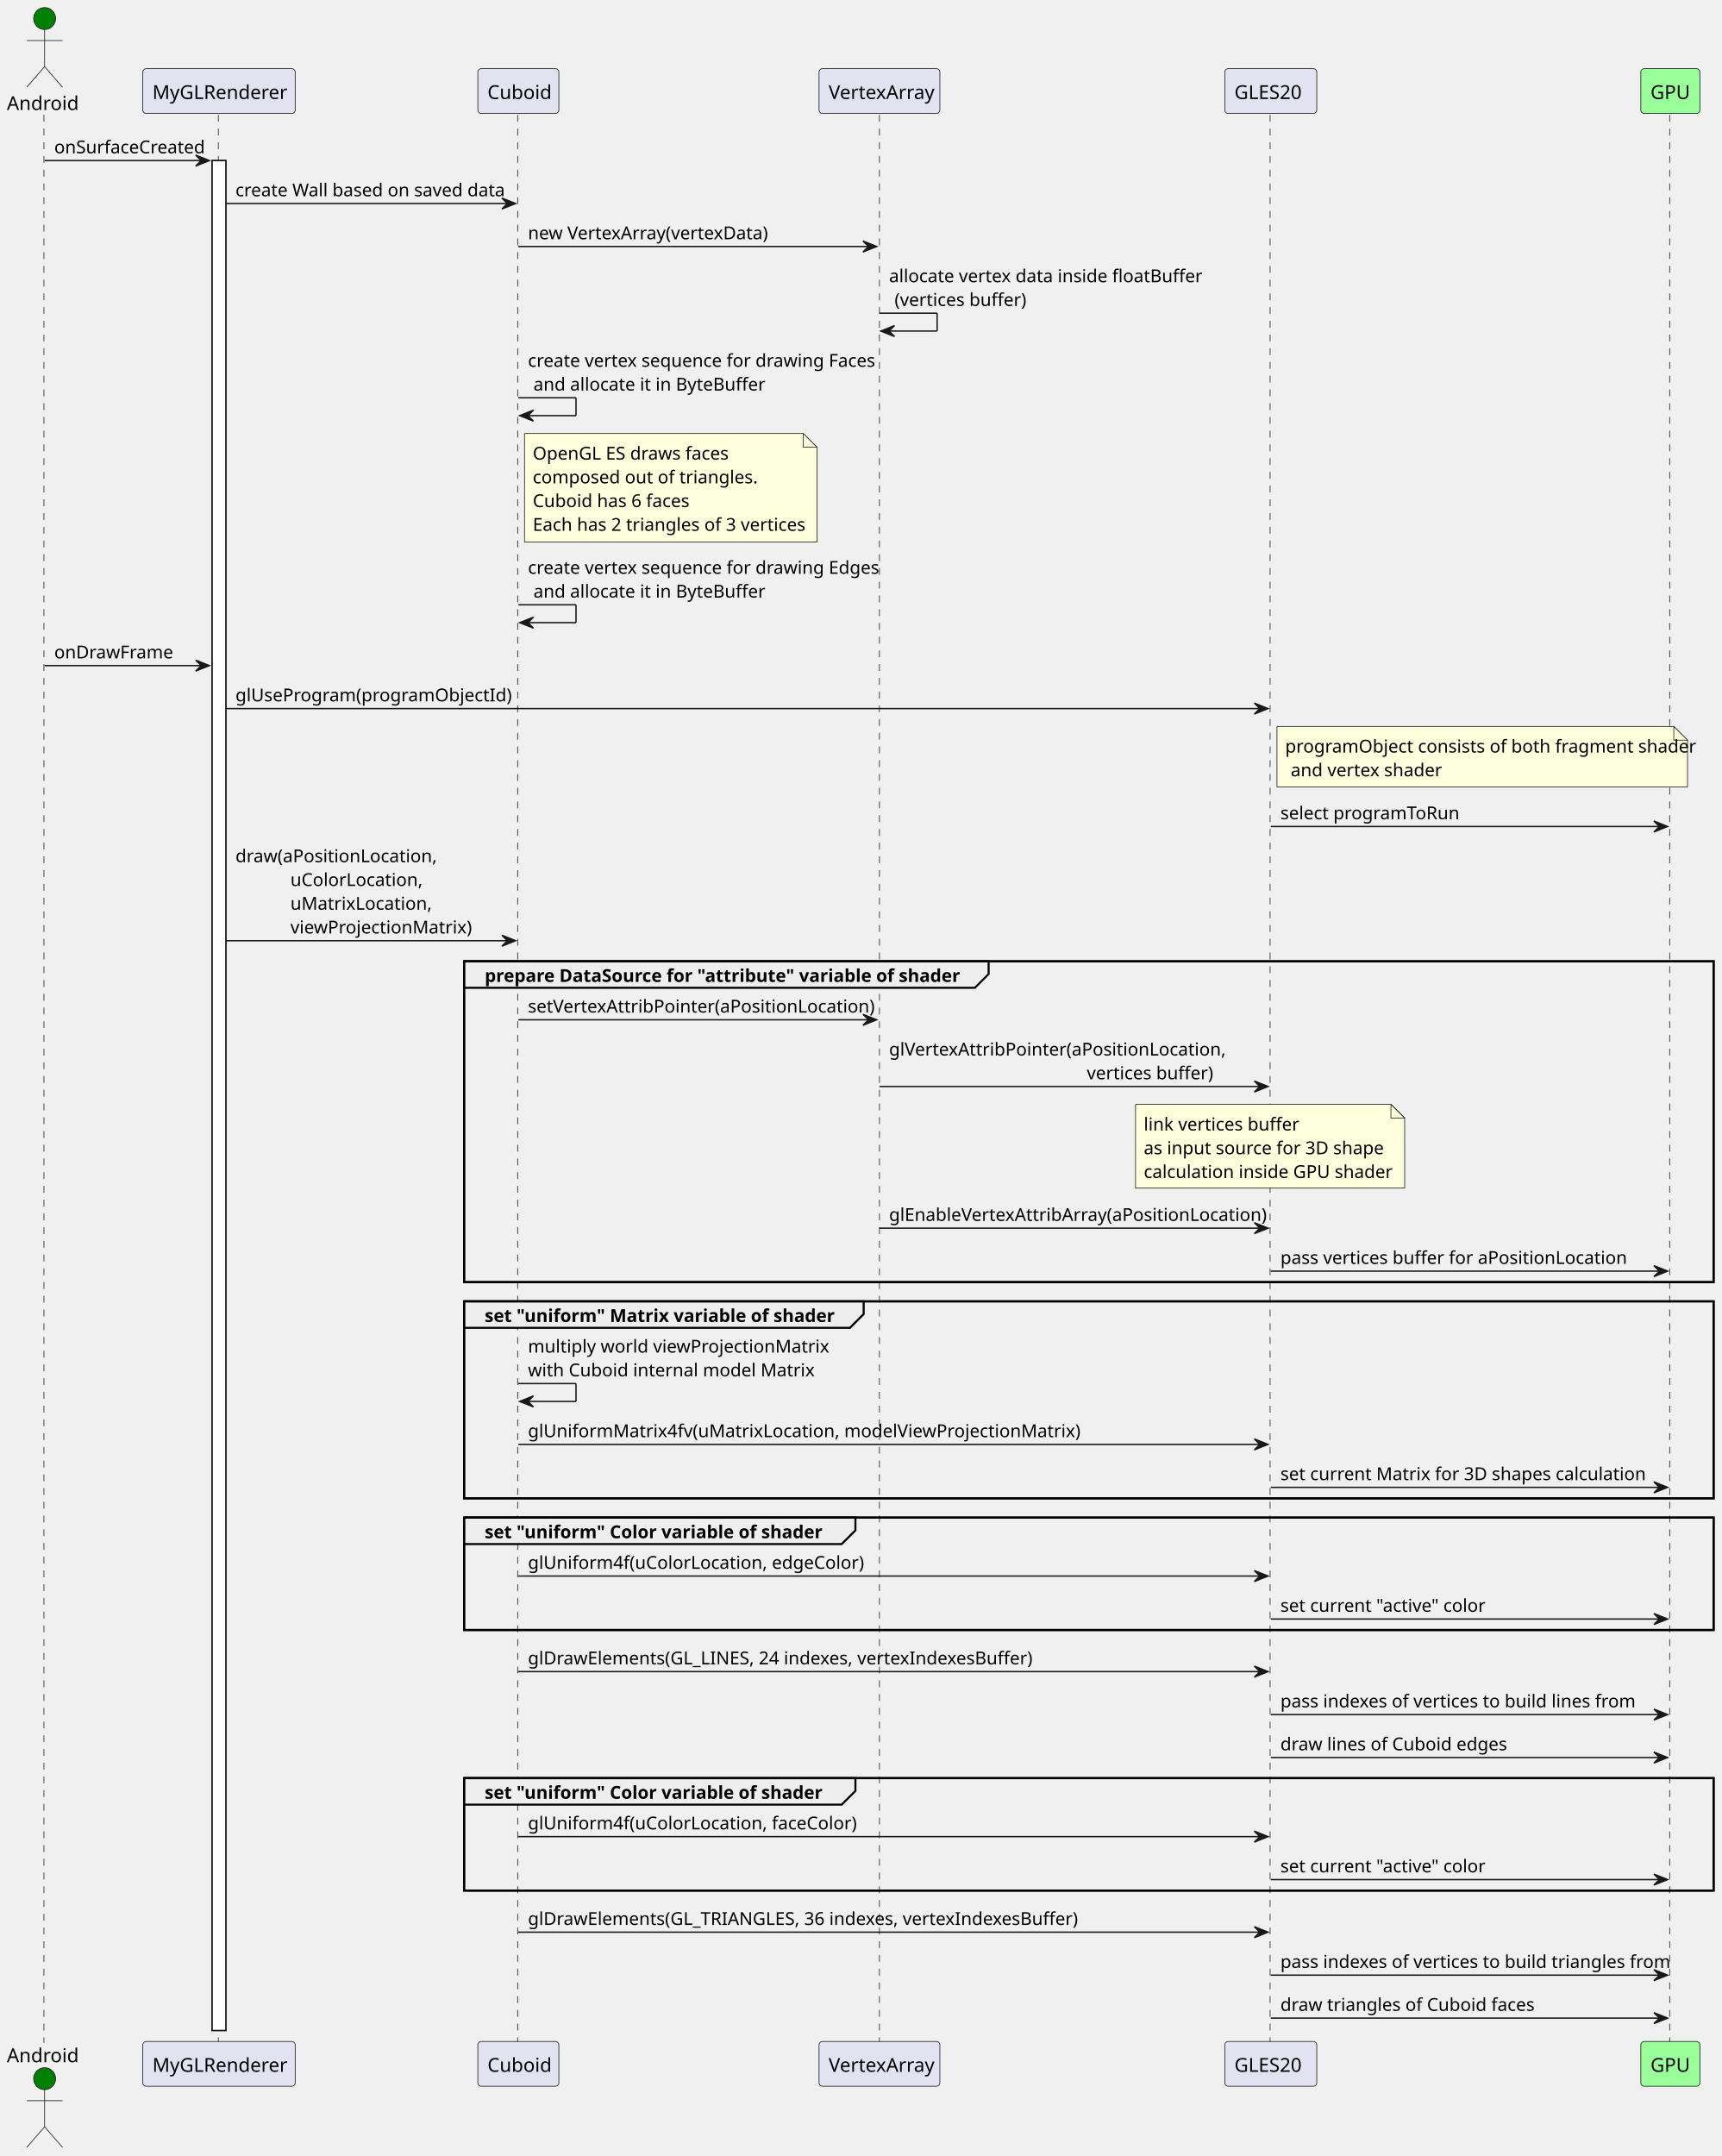
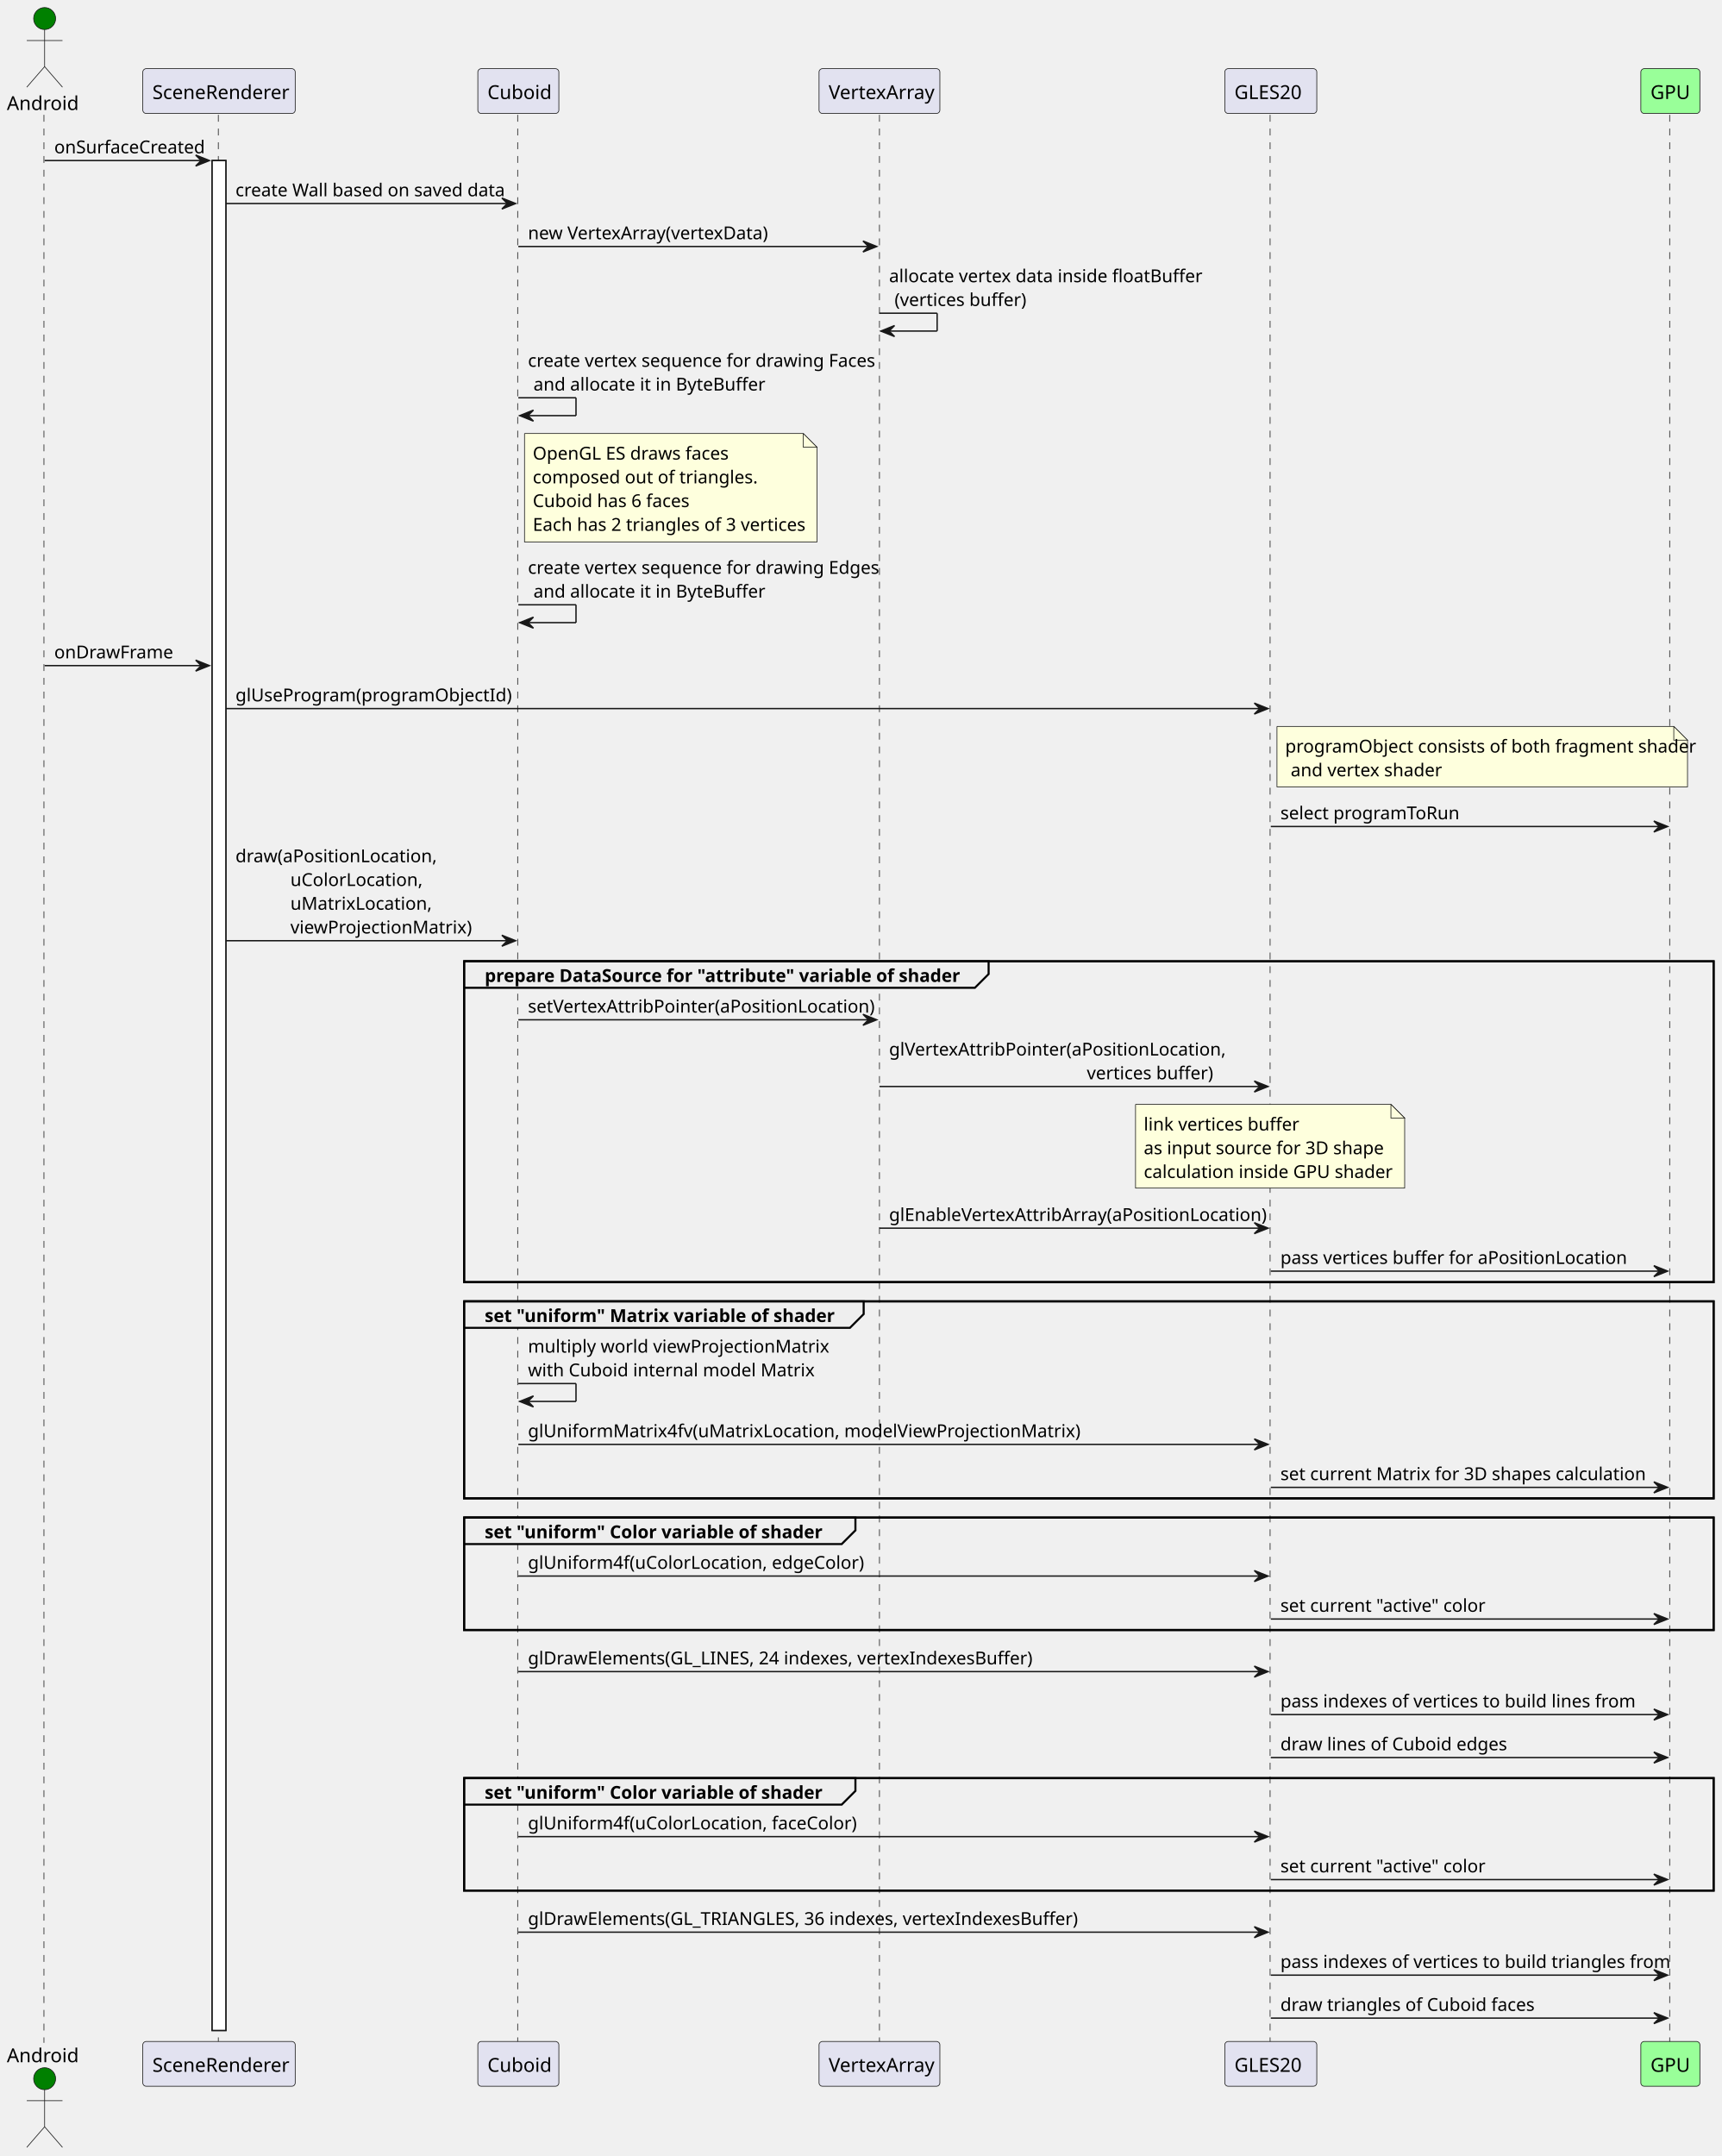
<svg xmlns="http://www.w3.org/2000/svg" contentStyleType="text/css" height="1570px" preserveAspectRatio="none" style="width:1254px;height:1570px;background:#FFFFFF;" version="1.1" viewBox="0 0 1254 1570" width="1254px" zoomAndPan="magnify">
  <defs />
  <g>
    <rect fill="#FFFFFF" height="1361.678" style="stroke:#181818;stroke-width:1.0;" width="10" x="154.5" y="116.912" />
    <rect fill="none" height="233.619" style="stroke:#000000;stroke-width:1.5;" width="910" x="338" y="700.023" />
    <rect fill="none" height="143.455" style="stroke:#000000;stroke-width:1.5;" width="910" x="338" y="947.643" />
    <rect fill="none" height="81.873" style="stroke:#000000;stroke-width:1.5;" width="910" x="338" y="1105.098" />
    <rect fill="none" height="81.873" style="stroke:#000000;stroke-width:1.5;" width="910" x="338" y="1294.844" />
    <line style="stroke:#181818;stroke-width:0.5;stroke-dasharray:5.0,5.0;" x1="32" x2="32" y1="83.621" y2="1487.59" />
    <line style="stroke:#181818;stroke-width:0.5;stroke-dasharray:5.0,5.0;" x1="159" x2="159" y1="83.621" y2="1487.59" />
    <line style="stroke:#181818;stroke-width:0.5;stroke-dasharray:5.0,5.0;" x1="377" x2="377" y1="83.621" y2="1487.59" />
    <line style="stroke:#181818;stroke-width:0.5;stroke-dasharray:5.0,5.0;" x1="640.5" x2="640.5" y1="83.621" y2="1487.59" />
    <line style="stroke:#181818;stroke-width:0.5;stroke-dasharray:5.0,5.0;" x1="925" x2="925" y1="83.621" y2="1487.59" />
    <line style="stroke:#181818;stroke-width:0.5;stroke-dasharray:5.0,5.0;" x1="1216" x2="1216" y1="83.621" y2="1487.59" />
    <text fill="#000000" font-family="sans-serif" font-size="14" lengthAdjust="spacing" textLength="49" x="5" y="80.107">Android</text>
    <ellipse cx="32.5" cy="13.5" fill="#008000" rx="8" ry="8" style="stroke:#181818;stroke-width:0.5;" />
    <path d="M32.5,21.5 L32.5,48.5 M19.5,29.5 L45.5,29.5 M32.5,48.5 L19.5,63.5 M32.5,48.5 L45.5,63.5 " fill="none" style="stroke:#181818;stroke-width:0.5;" />
    <text fill="#000000" font-family="sans-serif" font-size="14" lengthAdjust="spacing" textLength="49" x="5" y="1501.697">Android</text>
    <ellipse cx="32.5" cy="1513.711" fill="#008000" rx="8" ry="8" style="stroke:#181818;stroke-width:0.5;" />
    <path d="M32.5,1521.711 L32.5,1548.711 M19.5,1529.711 L45.5,1529.711 M32.5,1548.711 L19.5,1563.711 M32.5,1548.711 L45.5,1563.711 " fill="none" style="stroke:#181818;stroke-width:0.5;" />
    <rect fill="#E2E2F0" height="32.621" rx="2.5" ry="2.5" style="stroke:#181818;stroke-width:0.5;" width="111" x="104" y="50" />
-     <text fill="#000000" font-family="sans-serif" font-size="14" lengthAdjust="spacing" textLength="97" x="111" y="72.107">MyGLRenderer</text>
+     <text fill="#000000" font-family="sans-serif" font-size="14" lengthAdjust="spacing" textLength="97" x="111" y="72.107">SceneRenderer</text>
    <rect fill="#E2E2F0" height="32.621" rx="2.5" ry="2.5" style="stroke:#181818;stroke-width:0.5;" width="111" x="104" y="1486.59" />
-     <text fill="#000000" font-family="sans-serif" font-size="14" lengthAdjust="spacing" textLength="97" x="111" y="1508.697">MyGLRenderer</text>
+     <text fill="#000000" font-family="sans-serif" font-size="14" lengthAdjust="spacing" textLength="97" x="111" y="1508.697">SceneRenderer</text>
    <rect fill="#E2E2F0" height="32.621" rx="2.5" ry="2.5" style="stroke:#181818;stroke-width:0.5;" width="59" x="348" y="50" />
    <text fill="#000000" font-family="sans-serif" font-size="14" lengthAdjust="spacing" textLength="45" x="355" y="72.107">Cuboid</text>
    <rect fill="#E2E2F0" height="32.621" rx="2.5" ry="2.5" style="stroke:#181818;stroke-width:0.5;" width="59" x="348" y="1486.59" />
    <text fill="#000000" font-family="sans-serif" font-size="14" lengthAdjust="spacing" textLength="45" x="355" y="1508.697">Cuboid</text>
    <rect fill="#E2E2F0" height="32.621" rx="2.5" ry="2.5" style="stroke:#181818;stroke-width:0.5;" width="88" x="596.5" y="50" />
    <text fill="#000000" font-family="sans-serif" font-size="14" lengthAdjust="spacing" textLength="74" x="603.5" y="72.107">VertexArray</text>
    <rect fill="#E2E2F0" height="32.621" rx="2.5" ry="2.5" style="stroke:#181818;stroke-width:0.5;" width="88" x="596.5" y="1486.59" />
    <text fill="#000000" font-family="sans-serif" font-size="14" lengthAdjust="spacing" textLength="74" x="603.5" y="1508.697">VertexArray</text>
    <rect fill="#E2E2F0" height="32.621" rx="2.5" ry="2.5" style="stroke:#181818;stroke-width:0.5;" width="67" x="892" y="50" />
    <text fill="#000000" font-family="sans-serif" font-size="14" lengthAdjust="spacing" textLength="53" x="899" y="72.107">GLES20</text>
    <rect fill="#E2E2F0" height="32.621" rx="2.5" ry="2.5" style="stroke:#181818;stroke-width:0.5;" width="67" x="892" y="1486.59" />
    <text fill="#000000" font-family="sans-serif" font-size="14" lengthAdjust="spacing" textLength="53" x="899" y="1508.697">GLES20</text>
    <rect fill="#99FF99" height="32.621" rx="2.5" ry="2.5" style="stroke:#181818;stroke-width:0.5;" width="43" x="1195" y="50" />
    <text fill="#000000" font-family="sans-serif" font-size="14" lengthAdjust="spacing" textLength="29" x="1202" y="72.107">GPU</text>
    <rect fill="#99FF99" height="32.621" rx="2.5" ry="2.5" style="stroke:#181818;stroke-width:0.5;" width="43" x="1195" y="1486.59" />
    <text fill="#000000" font-family="sans-serif" font-size="14" lengthAdjust="spacing" textLength="29" x="1202" y="1508.697">GPU</text>
    <rect fill="#FFFFFF" height="1361.678" style="stroke:#181818;stroke-width:1.0;" width="10" x="154.5" y="116.912" />
    <polygon fill="#181818" points="142.5,112.912,152.5,116.912,142.5,120.912,146.5,116.912" style="stroke:#181818;stroke-width:1.0;" />
    <line style="stroke:#181818;stroke-width:1.0;" x1="32.5" x2="148.5" y1="116.912" y2="116.912" />
    <text fill="#000000" font-family="sans-serif" font-size="13" lengthAdjust="spacing" textLength="103" x="39.5" y="111.649">onSurfaceCreated</text>
    <polygon fill="#181818" points="365.5,144.203,375.5,148.203,365.5,152.203,369.5,148.203" style="stroke:#181818;stroke-width:1.0;" />
    <line style="stroke:#181818;stroke-width:1.0;" x1="164.5" x2="371.5" y1="148.203" y2="148.203" />
    <text fill="#000000" font-family="sans-serif" font-size="13" lengthAdjust="spacing" textLength="189" x="171.5" y="142.94">create Wall based on saved data</text>
    <polygon fill="#181818" points="628.5,175.494,638.5,179.494,628.5,183.494,632.5,179.494" style="stroke:#181818;stroke-width:1.0;" />
    <line style="stroke:#181818;stroke-width:1.0;" x1="377.5" x2="634.5" y1="179.494" y2="179.494" />
    <text fill="#000000" font-family="sans-serif" font-size="13" lengthAdjust="spacing" textLength="165" x="384.5" y="174.231">new VertexArray(vertexData)</text>
    <line style="stroke:#181818;stroke-width:1.0;" x1="640.5" x2="682.5" y1="228.076" y2="228.076" />
    <line style="stroke:#181818;stroke-width:1.0;" x1="682.5" x2="682.5" y1="228.076" y2="241.076" />
    <line style="stroke:#181818;stroke-width:1.0;" x1="641.5" x2="682.5" y1="241.076" y2="241.076" />
    <polygon fill="#181818" points="651.5,237.076,641.5,241.076,651.5,245.076,647.5,241.076" style="stroke:#181818;stroke-width:1.0;" />
    <text fill="#000000" font-family="sans-serif" font-size="13" lengthAdjust="spacing" textLength="211" x="647.5" y="205.523">allocate vertex data inside floatBuffer</text>
    <text fill="#000000" font-family="sans-serif" font-size="13" lengthAdjust="spacing" textLength="87" x="651.5" y="222.814">(vertices buffer)</text>
    <line style="stroke:#181818;stroke-width:1.0;" x1="377.5" x2="419.5" y1="289.658" y2="289.658" />
    <line style="stroke:#181818;stroke-width:1.0;" x1="419.5" x2="419.5" y1="289.658" y2="302.658" />
    <line style="stroke:#181818;stroke-width:1.0;" x1="378.5" x2="419.5" y1="302.658" y2="302.658" />
    <polygon fill="#181818" points="388.5,298.658,378.5,302.658,388.5,306.658,384.5,302.658" style="stroke:#181818;stroke-width:1.0;" />
    <text fill="#000000" font-family="sans-serif" font-size="13" lengthAdjust="spacing" textLength="244" x="384.5" y="267.104">create vertex sequence  for drawing Faces</text>
    <text fill="#000000" font-family="sans-serif" font-size="13" lengthAdjust="spacing" textLength="159" x="388.5" y="284.396">and allocate it in ByteBuffer</text>
    <path d="M382,315.658 L382,394.658 L595,394.658 L595,325.658 L585,315.658 L382,315.658 " fill="#FEFFDD" style="stroke:#181818;stroke-width:0.5;" />
    <path d="M585,315.658 L585,325.658 L595,325.658 L585,315.658 " fill="#FEFFDD" style="stroke:#181818;stroke-width:0.5;" />
    <text fill="#000000" font-family="sans-serif" font-size="13" lengthAdjust="spacing" textLength="143" x="388" y="334.687">OpenGL ES draws faces</text>
    <text fill="#000000" font-family="sans-serif" font-size="13" lengthAdjust="spacing" textLength="153" x="388" y="351.978">composed out of triangles.</text>
    <text fill="#000000" font-family="sans-serif" font-size="13" lengthAdjust="spacing" textLength="111" x="388" y="369.269">Cuboid has 6 faces</text>
    <text fill="#000000" font-family="sans-serif" font-size="13" lengthAdjust="spacing" textLength="192" x="388" y="386.56">Each has 2 triangles of 3 vertices</text>
    <line style="stroke:#181818;stroke-width:1.0;" x1="377.5" x2="419.5" y1="440.404" y2="440.404" />
    <line style="stroke:#181818;stroke-width:1.0;" x1="419.5" x2="419.5" y1="440.404" y2="453.404" />
    <line style="stroke:#181818;stroke-width:1.0;" x1="378.5" x2="419.5" y1="453.404" y2="453.404" />
    <polygon fill="#181818" points="388.5,449.404,378.5,453.404,388.5,457.404,384.5,453.404" style="stroke:#181818;stroke-width:1.0;" />
    <text fill="#000000" font-family="sans-serif" font-size="13" lengthAdjust="spacing" textLength="241" x="384.5" y="417.851">create vertex sequence for drawing Edges</text>
    <text fill="#000000" font-family="sans-serif" font-size="13" lengthAdjust="spacing" textLength="159" x="388.5" y="435.142">and allocate it in ByteBuffer</text>
    <polygon fill="#181818" points="142.5,480.695,152.5,484.695,142.5,488.695,146.5,484.695" style="stroke:#181818;stroke-width:1.0;" />
    <line style="stroke:#181818;stroke-width:1.0;" x1="32.5" x2="148.5" y1="484.695" y2="484.695" />
    <text fill="#000000" font-family="sans-serif" font-size="13" lengthAdjust="spacing" textLength="80" x="39.5" y="479.433">onDrawFrame</text>
    <polygon fill="#181818" points="913.5,511.986,923.5,515.986,913.5,519.986,917.5,515.986" style="stroke:#181818;stroke-width:1.0;" />
    <line style="stroke:#181818;stroke-width:1.0;" x1="164.5" x2="919.5" y1="515.986" y2="515.986" />
    <text fill="#000000" font-family="sans-serif" font-size="13" lengthAdjust="spacing" textLength="185" x="171.5" y="510.724">glUseProgram(programObjectId)</text>
    <path d="M930,528.986 L930,572.986 L1229,572.986 L1229,538.986 L1219,528.986 L930,528.986 " fill="#FEFFDD" style="stroke:#181818;stroke-width:0.5;" />
    <path d="M1219,528.986 L1219,538.986 L1229,538.986 L1219,528.986 " fill="#FEFFDD" style="stroke:#181818;stroke-width:0.5;" />
    <text fill="#000000" font-family="sans-serif" font-size="13" lengthAdjust="spacing" textLength="278" x="936" y="548.015">programObject consists of both fragment shader</text>
    <text fill="#000000" font-family="sans-serif" font-size="13" lengthAdjust="spacing" textLength="102" x="940" y="565.306">and vertex shader</text>
    <polygon fill="#181818" points="1204.5,597.859,1214.5,601.859,1204.5,605.859,1208.5,601.859" style="stroke:#181818;stroke-width:1.0;" />
    <line style="stroke:#181818;stroke-width:1.0;" x1="925.5" x2="1210.5" y1="601.859" y2="601.859" />
    <text fill="#000000" font-family="sans-serif" font-size="13" lengthAdjust="spacing" textLength="123" x="932.5" y="596.597">select programToRun</text>
    <polygon fill="#181818" points="365.5,681.023,375.5,685.023,365.5,689.023,369.5,685.023" style="stroke:#181818;stroke-width:1.0;" />
    <line style="stroke:#181818;stroke-width:1.0;" x1="164.5" x2="371.5" y1="685.023" y2="685.023" />
    <text fill="#000000" font-family="sans-serif" font-size="13" lengthAdjust="spacing" textLength="138" x="171.5" y="627.888">draw(aPositionLocation,</text>
    <text fill="#000000" font-family="sans-serif" font-size="13" lengthAdjust="spacing" textLength="90" x="211.5" y="645.179">uColorLocation,</text>
    <text fill="#000000" font-family="sans-serif" font-size="13" lengthAdjust="spacing" textLength="96" x="211.5" y="662.47">uMatrixLocation,</text>
    <text fill="#000000" font-family="sans-serif" font-size="13" lengthAdjust="spacing" textLength="122" x="211.5" y="679.761">viewProjectionMatrix)</text>
    <path d="M338,700.023 L720,700.023 L720,709.314 L710,719.314 L338,719.314 L338,700.023 " fill="#EEEEEE" style="stroke:#000000;stroke-width:1.5;" />
    <rect fill="none" height="233.619" style="stroke:#000000;stroke-width:1.5;" width="910" x="338" y="700.023" />
    <text fill="#000000" font-family="sans-serif" font-size="13" font-weight="bold" lengthAdjust="spacing" textLength="337" x="353" y="715.052">prepare DataSource for "attribute" variable of shader</text>
    <polygon fill="#181818" points="628.5,738.606,638.5,742.606,628.5,746.606,632.5,742.606" style="stroke:#181818;stroke-width:1.0;" />
    <line style="stroke:#181818;stroke-width:1.0;" x1="377.5" x2="634.5" y1="742.606" y2="742.606" />
    <text fill="#000000" font-family="sans-serif" font-size="13" lengthAdjust="spacing" textLength="239" x="384.5" y="737.343">setVertexAttribPointer(aPositionLocation)</text>
    <polygon fill="#181818" points="913.5,787.188,923.5,791.188,913.5,795.188,917.5,791.188" style="stroke:#181818;stroke-width:1.0;" />
    <line style="stroke:#181818;stroke-width:1.0;" x1="640.5" x2="919.5" y1="791.188" y2="791.188" />
    <text fill="#000000" font-family="sans-serif" font-size="13" lengthAdjust="spacing" textLength="231" x="647.5" y="768.634">glVertexAttribPointer(aPositionLocation,</text>
    <text fill="#000000" font-family="sans-serif" font-size="13" lengthAdjust="spacing" textLength="83" x="791.5" y="785.925">vertices buffer)</text>
    <path d="M827,804.188 L827,865.188 L1023,865.188 L1023,814.188 L1013,804.188 L827,804.188 " fill="#FEFFDD" style="stroke:#181818;stroke-width:0.5;" />
    <path d="M1013,804.188 L1013,814.188 L1023,814.188 L1013,804.188 " fill="#FEFFDD" style="stroke:#181818;stroke-width:0.5;" />
    <text fill="#000000" font-family="sans-serif" font-size="13" lengthAdjust="spacing" textLength="103" x="833" y="823.216">link vertices buffer</text>
    <text fill="#000000" font-family="sans-serif" font-size="13" lengthAdjust="spacing" textLength="166" x="833" y="840.507">as input source for 3D shape</text>
    <text fill="#000000" font-family="sans-serif" font-size="13" lengthAdjust="spacing" textLength="175" x="833" y="857.798">calculation inside GPU shader</text>
    <polygon fill="#181818" points="913.5,890.352,923.5,894.352,913.5,898.352,917.5,894.352" style="stroke:#181818;stroke-width:1.0;" />
    <line style="stroke:#181818;stroke-width:1.0;" x1="640.5" x2="919.5" y1="894.352" y2="894.352" />
    <text fill="#000000" font-family="sans-serif" font-size="13" lengthAdjust="spacing" textLength="261" x="647.5" y="889.089">glEnableVertexAttribArray(aPositionLocation)</text>
    <polygon fill="#181818" points="1204.5,921.643,1214.5,925.643,1204.5,929.643,1208.5,925.643" style="stroke:#181818;stroke-width:1.0;" />
    <line style="stroke:#181818;stroke-width:1.0;" x1="925.5" x2="1210.5" y1="925.643" y2="925.643" />
    <text fill="#000000" font-family="sans-serif" font-size="13" lengthAdjust="spacing" textLength="236" x="932.5" y="920.38">pass vertices buffer for aPositionLocation</text>
    <path d="M338,947.643 L629,947.643 L629,956.934 L619,966.934 L338,966.934 L338,947.643 " fill="#EEEEEE" style="stroke:#000000;stroke-width:1.5;" />
    <rect fill="none" height="143.455" style="stroke:#000000;stroke-width:1.5;" width="910" x="338" y="947.643" />
    <text fill="#000000" font-family="sans-serif" font-size="13" font-weight="bold" lengthAdjust="spacing" textLength="246" x="353" y="962.671">set "uniform" Matrix variable of shader</text>
    <line style="stroke:#181818;stroke-width:1.0;" x1="377.5" x2="419.5" y1="1007.516" y2="1007.516" />
    <line style="stroke:#181818;stroke-width:1.0;" x1="419.5" x2="419.5" y1="1007.516" y2="1020.516" />
    <line style="stroke:#181818;stroke-width:1.0;" x1="378.5" x2="419.5" y1="1020.516" y2="1020.516" />
    <polygon fill="#181818" points="388.5,1016.516,378.5,1020.516,388.5,1024.516,384.5,1020.516" style="stroke:#181818;stroke-width:1.0;" />
    <text fill="#000000" font-family="sans-serif" font-size="13" lengthAdjust="spacing" textLength="201" x="384.5" y="984.962">multiply world viewProjectionMatrix</text>
    <text fill="#000000" font-family="sans-serif" font-size="13" lengthAdjust="spacing" textLength="192" x="384.5" y="1002.253">with Cuboid internal model Matrix</text>
    <polygon fill="#181818" points="913.5,1047.807,923.5,1051.807,913.5,1055.807,917.5,1051.807" style="stroke:#181818;stroke-width:1.0;" />
    <line style="stroke:#181818;stroke-width:1.0;" x1="377.5" x2="919.5" y1="1051.807" y2="1051.807" />
    <text fill="#000000" font-family="sans-serif" font-size="13" lengthAdjust="spacing" textLength="370" x="384.5" y="1046.544">glUniformMatrix4fv(uMatrixLocation, modelViewProjectionMatrix)</text>
    <polygon fill="#181818" points="1204.5,1079.098,1214.5,1083.098,1204.5,1087.098,1208.5,1083.098" style="stroke:#181818;stroke-width:1.0;" />
    <line style="stroke:#181818;stroke-width:1.0;" x1="925.5" x2="1210.5" y1="1083.098" y2="1083.098" />
    <text fill="#000000" font-family="sans-serif" font-size="13" lengthAdjust="spacing" textLength="252" x="932.5" y="1077.835">set current Matrix for 3D shapes calculation</text>
    <path d="M338,1105.098 L623,1105.098 L623,1114.389 L613,1124.389 L338,1124.389 L338,1105.098 " fill="#EEEEEE" style="stroke:#000000;stroke-width:1.5;" />
    <rect fill="none" height="81.873" style="stroke:#000000;stroke-width:1.5;" width="910" x="338" y="1105.098" />
    <text fill="#000000" font-family="sans-serif" font-size="13" font-weight="bold" lengthAdjust="spacing" textLength="240" x="353" y="1120.126">set "uniform" Color variable of shader</text>
    <polygon fill="#181818" points="913.5,1143.68,923.5,1147.68,913.5,1151.68,917.5,1147.68" style="stroke:#181818;stroke-width:1.0;" />
    <line style="stroke:#181818;stroke-width:1.0;" x1="377.5" x2="919.5" y1="1147.68" y2="1147.68" />
    <text fill="#000000" font-family="sans-serif" font-size="13" lengthAdjust="spacing" textLength="224" x="384.5" y="1142.417">glUniform4f(uColorLocation, edgeColor)</text>
    <polygon fill="#181818" points="1204.5,1174.971,1214.5,1178.971,1204.5,1182.971,1208.5,1178.971" style="stroke:#181818;stroke-width:1.0;" />
    <line style="stroke:#181818;stroke-width:1.0;" x1="925.5" x2="1210.5" y1="1178.971" y2="1178.971" />
    <text fill="#000000" font-family="sans-serif" font-size="13" lengthAdjust="spacing" textLength="141" x="932.5" y="1173.708">set current "active" color</text>
    <polygon fill="#181818" points="913.5,1213.262,923.5,1217.262,913.5,1221.262,917.5,1217.262" style="stroke:#181818;stroke-width:1.0;" />
    <line style="stroke:#181818;stroke-width:1.0;" x1="377.5" x2="919.5" y1="1217.262" y2="1217.262" />
    <text fill="#000000" font-family="sans-serif" font-size="13" lengthAdjust="spacing" textLength="354" x="384.5" y="1211.999">glDrawElements(GL_LINES, 24 indexes, vertexIndexesBuffer)</text>
    <polygon fill="#181818" points="1204.5,1244.553,1214.5,1248.553,1204.5,1252.553,1208.5,1248.553" style="stroke:#181818;stroke-width:1.0;" />
    <line style="stroke:#181818;stroke-width:1.0;" x1="925.5" x2="1210.5" y1="1248.553" y2="1248.553" />
    <text fill="#000000" font-family="sans-serif" font-size="13" lengthAdjust="spacing" textLength="245" x="932.5" y="1243.29">pass indexes of vertices to build lines from</text>
    <polygon fill="#181818" points="1204.5,1275.844,1214.5,1279.844,1204.5,1283.844,1208.5,1279.844" style="stroke:#181818;stroke-width:1.0;" />
    <line style="stroke:#181818;stroke-width:1.0;" x1="925.5" x2="1210.5" y1="1279.844" y2="1279.844" />
    <text fill="#000000" font-family="sans-serif" font-size="13" lengthAdjust="spacing" textLength="155" x="932.5" y="1274.581">draw lines of Cuboid edges</text>
    <path d="M338,1294.844 L623,1294.844 L623,1304.135 L613,1314.135 L338,1314.135 L338,1294.844 " fill="#EEEEEE" style="stroke:#000000;stroke-width:1.5;" />
    <rect fill="none" height="81.873" style="stroke:#000000;stroke-width:1.5;" width="910" x="338" y="1294.844" />
    <text fill="#000000" font-family="sans-serif" font-size="13" font-weight="bold" lengthAdjust="spacing" textLength="240" x="353" y="1309.872">set "uniform" Color variable of shader</text>
    <polygon fill="#181818" points="913.5,1333.426,923.5,1337.426,913.5,1341.426,917.5,1337.426" style="stroke:#181818;stroke-width:1.0;" />
    <line style="stroke:#181818;stroke-width:1.0;" x1="377.5" x2="919.5" y1="1337.426" y2="1337.426" />
    <text fill="#000000" font-family="sans-serif" font-size="13" lengthAdjust="spacing" textLength="220" x="384.5" y="1332.163">glUniform4f(uColorLocation, faceColor)</text>
    <polygon fill="#181818" points="1204.5,1364.717,1214.5,1368.717,1204.5,1372.717,1208.5,1368.717" style="stroke:#181818;stroke-width:1.0;" />
    <line style="stroke:#181818;stroke-width:1.0;" x1="925.5" x2="1210.5" y1="1368.717" y2="1368.717" />
    <text fill="#000000" font-family="sans-serif" font-size="13" lengthAdjust="spacing" textLength="141" x="932.5" y="1363.454">set current "active" color</text>
    <polygon fill="#181818" points="913.5,1403.008,923.5,1407.008,913.5,1411.008,917.5,1407.008" style="stroke:#181818;stroke-width:1.0;" />
    <line style="stroke:#181818;stroke-width:1.0;" x1="377.5" x2="919.5" y1="1407.008" y2="1407.008" />
    <text fill="#000000" font-family="sans-serif" font-size="13" lengthAdjust="spacing" textLength="389" x="384.5" y="1401.745">glDrawElements(GL_TRIANGLES, 36 indexes, vertexIndexesBuffer)</text>
    <polygon fill="#181818" points="1204.5,1434.299,1214.5,1438.299,1204.5,1442.299,1208.5,1438.299" style="stroke:#181818;stroke-width:1.0;" />
    <line style="stroke:#181818;stroke-width:1.0;" x1="925.5" x2="1210.5" y1="1438.299" y2="1438.299" />
    <text fill="#000000" font-family="sans-serif" font-size="13" lengthAdjust="spacing" textLength="267" x="932.5" y="1433.036">pass indexes of vertices to build triangles from</text>
    <polygon fill="#181818" points="1204.5,1465.59,1214.5,1469.59,1204.5,1473.59,1208.5,1469.59" style="stroke:#181818;stroke-width:1.0;" />
    <line style="stroke:#181818;stroke-width:1.0;" x1="925.5" x2="1210.5" y1="1469.59" y2="1469.59" />
    <text fill="#000000" font-family="sans-serif" font-size="13" lengthAdjust="spacing" textLength="173" x="932.5" y="1464.327">draw triangles of Cuboid faces</text>
  </g>
</svg>
